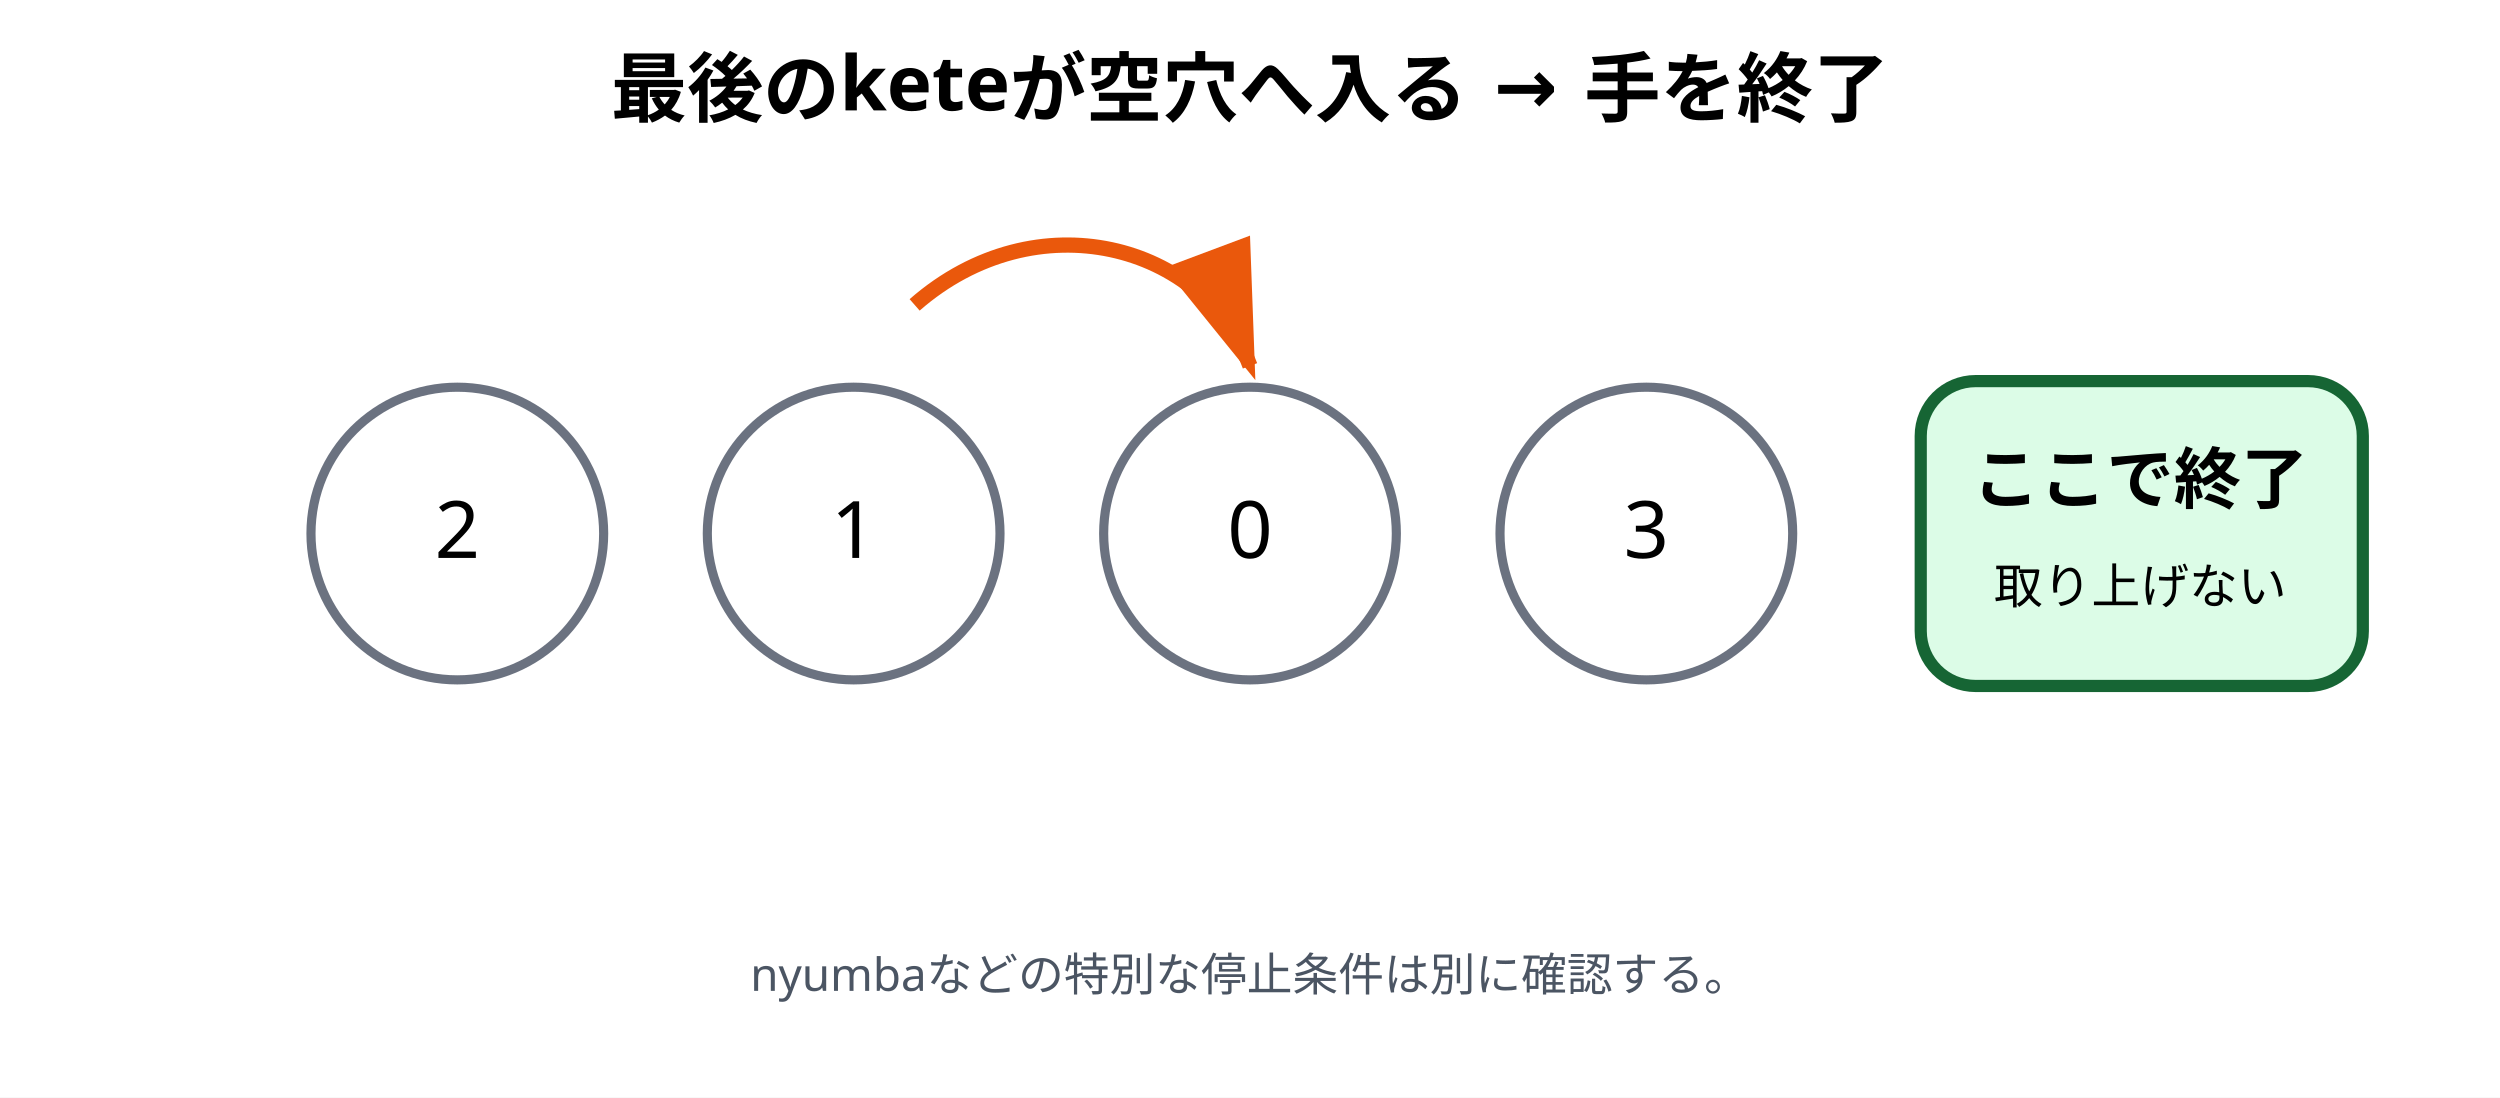
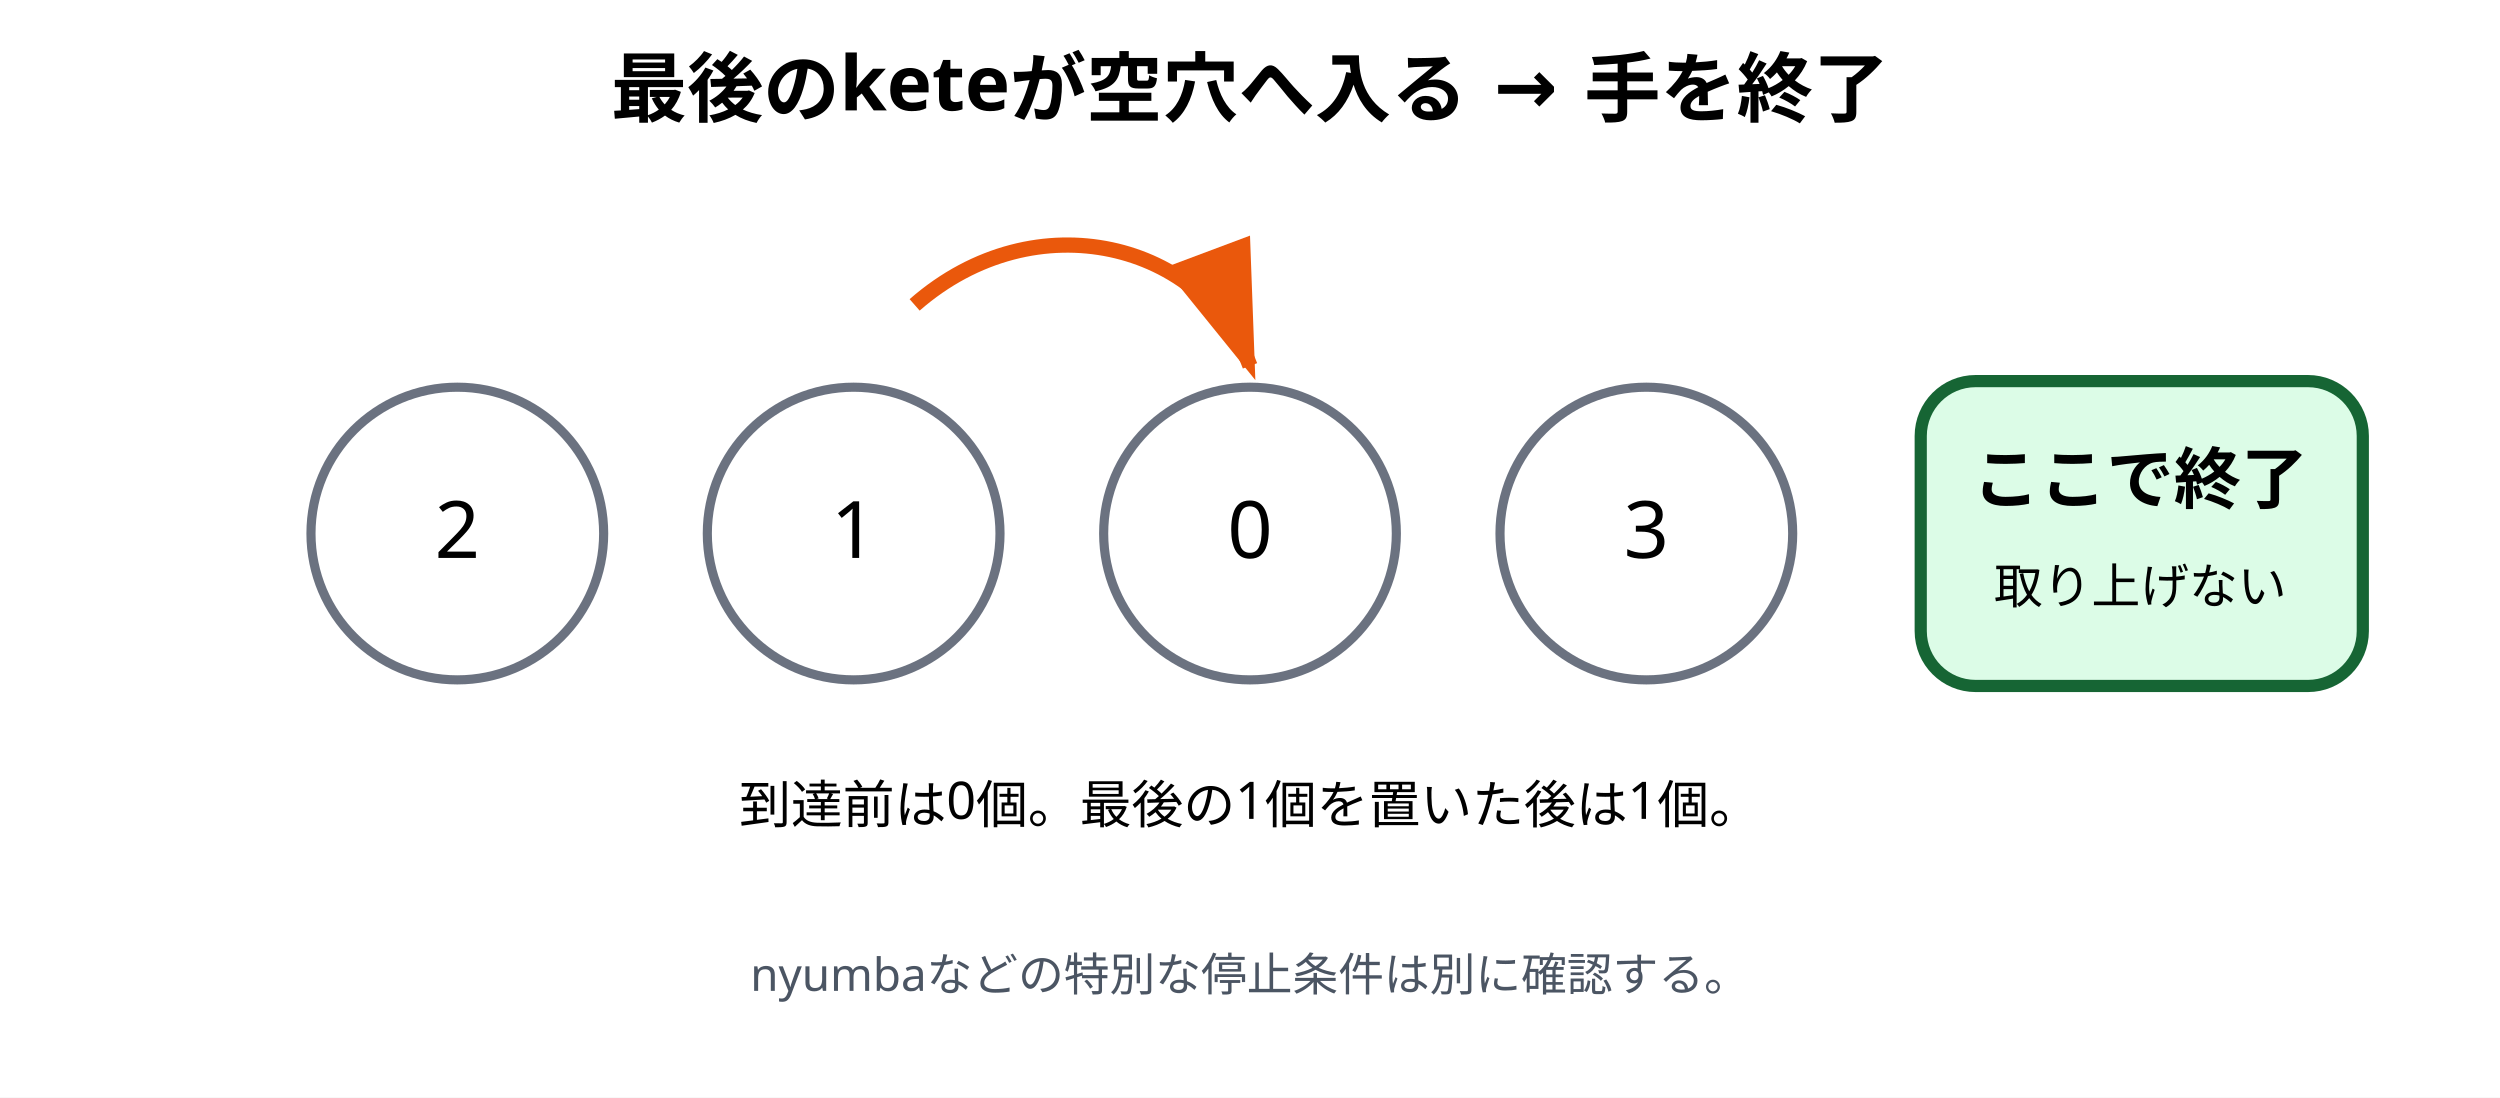
<svg xmlns="http://www.w3.org/2000/svg" width="820" height="360" viewBox="0 0 820 360" role="img" aria-labelledby="title desc">
  <defs>
    <marker id="arrow" markerWidth="10" markerHeight="10" refX="8" refY="3" orient="auto">
      <path d="M0,0 L0,6 L9,3 z" fill="#ea580c" />
    </marker>
  </defs>
  <rect width="820" height="360" fill="#fff" />
  <text x="410" y="38" text-anchor="middle" font-family="sans-serif" font-size="25" font-weight="700">最後のketeが空穴へ入る → 手を終了</text>
  <g transform="translate(150 175)" fill="#fff" stroke="#6b7280" stroke-width="3">
    <circle cx="0" r="48" />
    <circle cx="130" r="48" />
    <circle cx="260" r="48" />
    <circle cx="390" r="48" />
  </g>
  <g font-family="sans-serif" font-size="26" text-anchor="middle">
    <text x="150" y="183">2</text>
    <text x="280" y="183">1</text>
    <text x="410" y="183">0</text>
    <text x="540" y="183">3</text>
  </g>
  <path d="M300 100 C340 65,395 80,410 120" fill="none" stroke="#ea580c" stroke-width="5" marker-end="url(#arrow)" />
  <rect x="630" y="125" width="145" height="100" rx="18" fill="#dcfce7" stroke="#166534" stroke-width="4" />
  <text x="702" y="165" text-anchor="middle" font-family="sans-serif" font-size="22" font-weight="700">ここで終了</text>
  <text x="702" y="198" text-anchor="middle" font-family="sans-serif" font-size="16">取り上げない</text>
+   <text x="410" y="270" text-anchor="middle" font-family="sans-serif" font-size="17">到達前は0個。最後の1個を置いた後は1個。</text>
  <text x="410" y="325" text-anchor="middle" font-family="sans-serif" font-size="15" fill="#4b5563">nyumbaなどの特別な停止条件は別に確認する。</text>
</svg>
